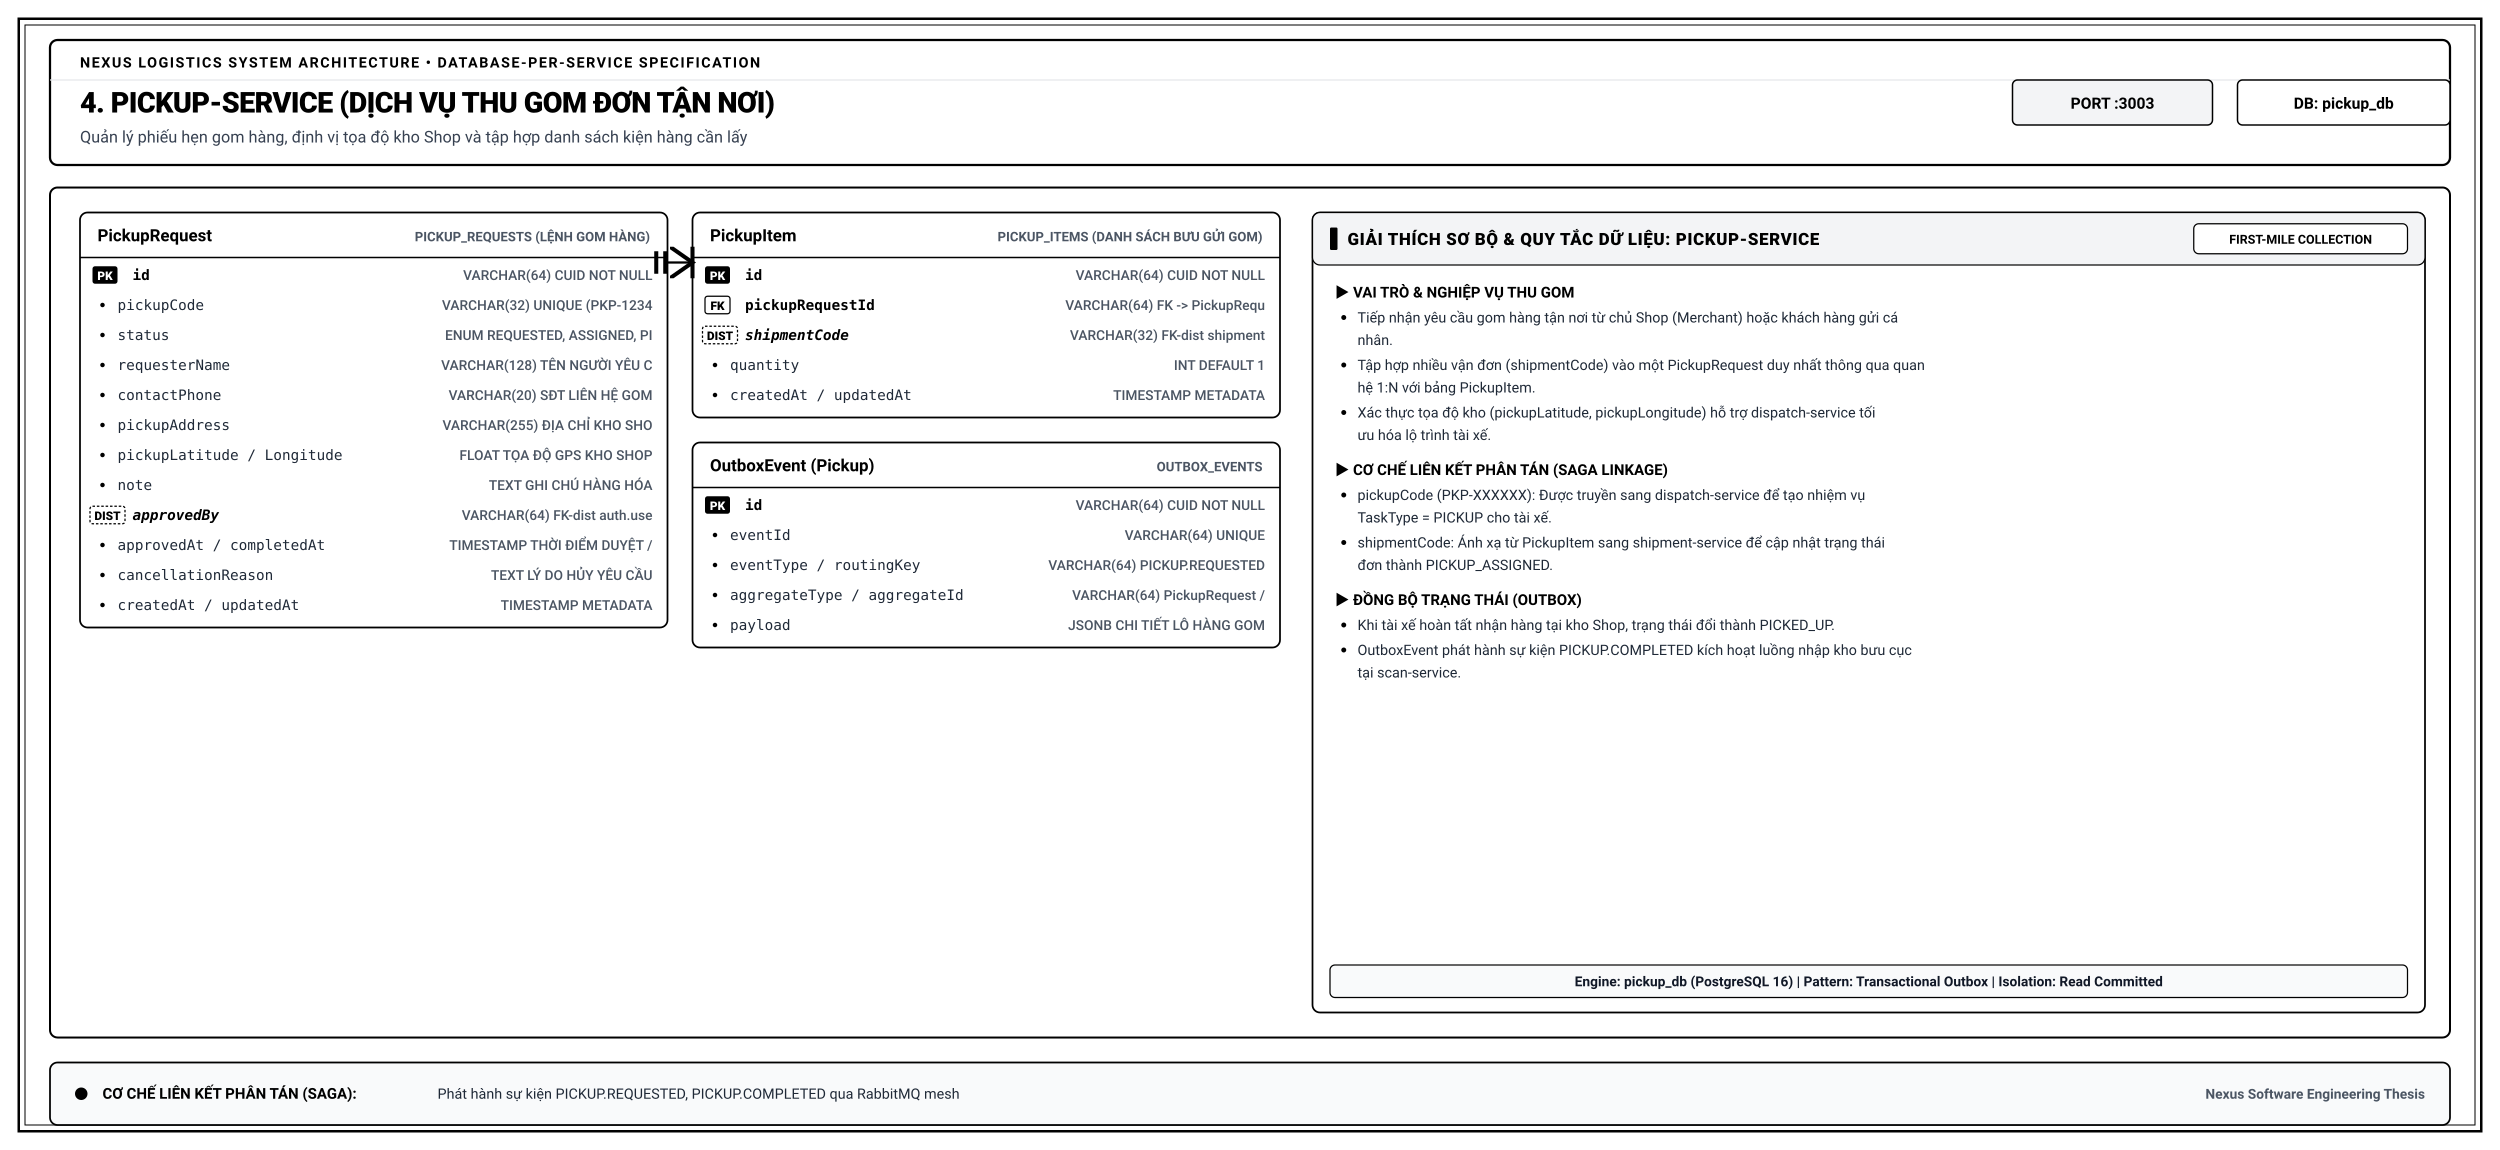
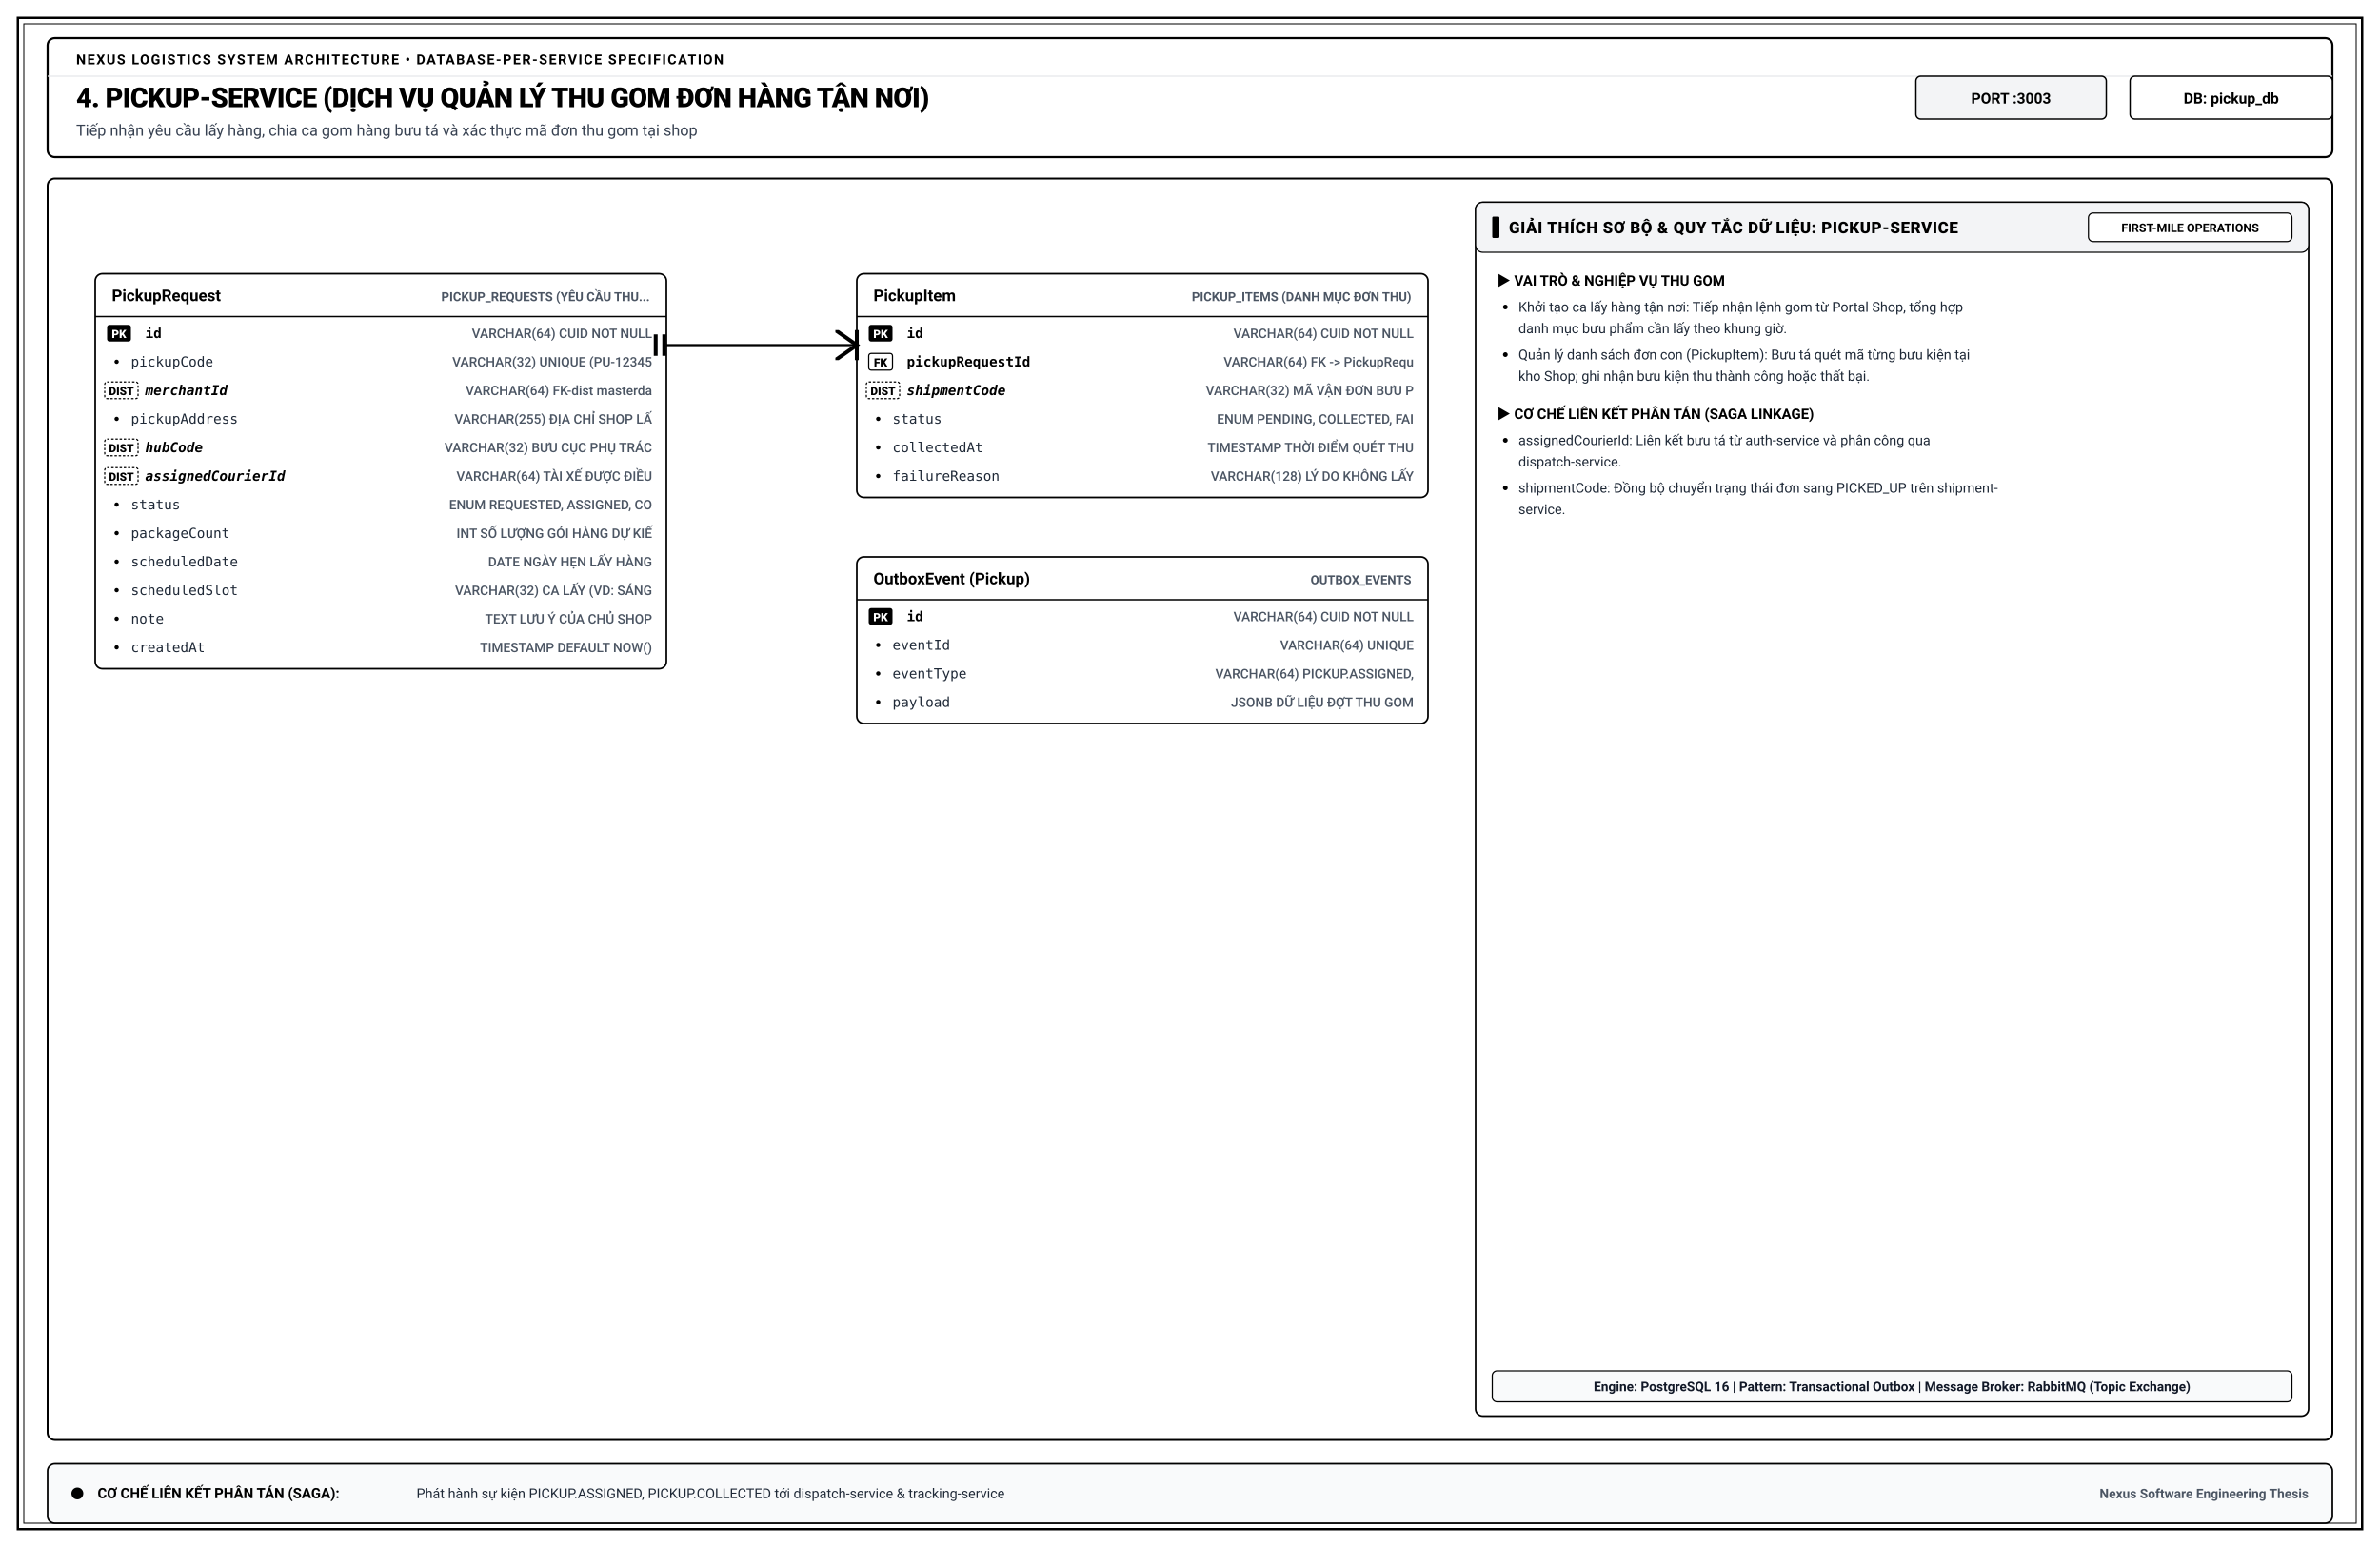
- <svg xmlns="http://www.w3.org/2000/svg" viewBox="0 0 2000 920" width="100%" height="100%" style="background:#FFFFFF;">
+ <svg xmlns="http://www.w3.org/2000/svg" viewBox="0 0 2000 1300" width="100%" height="100%" style="background:#FFFFFF;">
  <defs>
    <marker id="crow-many" markerWidth="14" markerHeight="14" refX="10" refY="7" orient="auto">
      <path d="M 0 0 L 10 7 L 0 14 M 10 0 L 10 14" stroke="#000000" stroke-width="1.8" fill="none" />
    </marker>
    <marker id="crow-one" markerWidth="14" markerHeight="14" refX="10" refY="7" orient="auto">
      <line x1="5" y1="2" x2="5" y2="12" stroke="#000000" stroke-width="1.8" />
      <line x1="9" y1="2" x2="9" y2="12" stroke="#000000" stroke-width="1.8" />
    </marker>
    <marker id="arrow-dist" markerWidth="12" markerHeight="12" refX="9" refY="6" orient="auto">
      <path d="M 0 1 L 9 6 L 0 11 z" fill="#000000" />
    </marker>
  </defs>
  <rect width="100%" height="100%" fill="#FFFFFF" />
-   <rect x="15" y="15" width="1970" height="890" fill="none" stroke="#000000" stroke-width="2" />
-   <rect x="20" y="20" width="1960" height="880" fill="none" stroke="#000000" stroke-width="0.8" />
+   <rect x="15" y="15" width="1970" height="1270" fill="none" stroke="#000000" stroke-width="2" />
+   <rect x="20" y="20" width="1960" height="1260" fill="none" stroke="#000000" stroke-width="0.8" />
  <style>
    text { font-family: -apple-system, BlinkMacSystemFont, "Segoe UI", Roboto, "Helvetica Neue", Arial, sans-serif; }
    .doc-badge { font-size: 11.5px; font-weight: 700; fill: #000000; letter-spacing: 1.2px; text-transform: uppercase; }
    .doc-title { font-size: 23px; font-weight: 800; fill: #000000; letter-spacing: -0.5px; }
    .doc-subtitle { font-size: 13px; font-weight: 400; fill: #374151; }
    
    .tbl-header { font-size: 13.5px; font-weight: 700; fill: #000000; }
    .tbl-tag { font-size: 10.5px; font-weight: 600; fill: #4B5563; text-transform: uppercase; }
    .tbl-field-pk { font-size: 11.5px; font-weight: 700; fill: #000000; font-family: ui-monospace, Menlo, monospace; }
    .tbl-field-fk { font-size: 11.5px; font-weight: 600; fill: #000000; font-family: ui-monospace, Menlo, monospace; }
    .tbl-field-dist { font-size: 11.5px; font-weight: 600; fill: #000000; font-style: italic; font-family: ui-monospace, Menlo, monospace; }
    .tbl-field-normal { font-size: 11.5px; font-weight: 500; fill: #1F2937; font-family: ui-monospace, Menlo, monospace; }
    .tbl-type { font-size: 11px; font-weight: 500; fill: #4B5563; }

    .badge-pk { font-size: 9.5px; font-weight: 800; fill: #FFFFFF; }
    .badge-fk { font-size: 9.5px; font-weight: 800; fill: #000000; }
    .badge-dist { font-size: 9.5px; font-weight: 800; fill: #000000; }

    .panel-header { font-size: 13.5px; font-weight: 800; fill: #000000; text-transform: uppercase; letter-spacing: 0.5px; }
    .panel-sec-title { font-size: 12px; font-weight: 700; fill: #000000; }
    .panel-body { font-size: 11.5px; font-weight: 400; fill: #1F2937; }
    .panel-bold { font-weight: 700; fill: #000000; }
    .panel-code { font-family: ui-monospace, Menlo, monospace; font-size: 11px; font-weight: 700; fill: #000000; }
  </style>
  <g id="Header" transform="translate(40, 32)">
    <rect width="1920" height="100" rx="6" fill="#FFFFFF" stroke="#000000" stroke-width="1.8" />
    <line x1="0" y1="32" x2="1920" y2="32" stroke="#E5E7EB" stroke-width="1" />
    <text x="24" y="22" class="doc-badge">NEXUS LOGISTICS SYSTEM ARCHITECTURE • DATABASE-PER-SERVICE SPECIFICATION</text>
-     <text x="24" y="58" class="doc-title">4. PICKUP-SERVICE (DỊCH VỤ THU GOM ĐƠN TẬN NƠI)</text>
-     <text x="24" y="82" class="doc-subtitle">Quản lý phiếu hẹn gom hàng, định vị tọa độ kho Shop và tập hợp danh sách kiện hàng cần lấy</text>
+     <text x="24" y="58" class="doc-title">4. PICKUP-SERVICE (DỊCH VỤ QUẢN LÝ THU GOM ĐƠN HÀNG TẬN NƠI)</text>
+     <text x="24" y="82" class="doc-subtitle">Tiếp nhận yêu cầu lấy hàng, chia ca gom hàng bưu tá và xác thực mã đơn thu gom tại shop</text>
    <rect x="1570" y="32" width="160" height="36" rx="4" fill="#F3F4F6" stroke="#000000" stroke-width="1.2" />
    <text x="1650" y="55" font-size="12.5" font-weight="700" fill="#000000" text-anchor="middle">PORT :3003</text>
    <rect x="1750" y="32" width="170" height="36" rx="4" fill="#FFFFFF" stroke="#000000" stroke-width="1.2" />
    <text x="1835" y="55" font-size="12.5" font-weight="700" fill="#000000" text-anchor="middle">DB: pickup_db</text>
  </g>
  <g id="ServiceBody" transform="translate(40, 150)">
-     <rect width="1920" height="680" rx="6" fill="#FFFFFF" stroke="#000000" stroke-width="1.6" />
-     <g transform="translate(24, 20)">
-       <rect width="470" height="332" rx="6" fill="#FFFFFF" stroke="#000000" stroke-width="1.4" />
-       <line x1="0" y1="36" x2="470" y2="36" stroke="#000000" stroke-width="1.2" />
+     <rect width="1920" height="1060" rx="6" fill="#FFFFFF" stroke="#000000" stroke-width="1.6" />
+     <g transform="translate(40, 80)">
+       <rect width="480" height="332" rx="6" fill="#FFFFFF" stroke="#000000" stroke-width="1.4" />
+       <line x1="0" y1="36" x2="480" y2="36" stroke="#000000" stroke-width="1.2" />
      <text x="14" y="23" class="tbl-header">PickupRequest</text>
-       <text x="456" y="23" class="tbl-tag" text-anchor="end">PICKUP_REQUESTS (LỆNH GOM HÀNG)</text>
+       <text x="466" y="23" class="tbl-tag" text-anchor="end">PICKUP_REQUESTS (YÊU CẦU THU...</text>
      <rect x="10" y="43" width="20" height="14" rx="2" fill="#000000" />
      <text x="20" y="54" class="badge-pk" text-anchor="middle">PK</text>
      <text x="42" y="54" class="tbl-field-pk">id</text>
-       <text x="458" y="54" class="tbl-type" text-anchor="end">VARCHAR(64) CUID NOT NULL</text>
+       <text x="468" y="54" class="tbl-type" text-anchor="end">VARCHAR(64) CUID NOT NULL</text>
      <circle cx="18" cy="74" r="1.8" fill="#000000" />
      <text x="30" y="78" class="tbl-field-normal">pickupCode</text>
-       <text x="458" y="78" class="tbl-type" text-anchor="end">VARCHAR(32) UNIQUE (PKP-1234</text>
-       <circle cx="18" cy="98" r="1.8" fill="#000000" />
-       <text x="30" y="102" class="tbl-field-normal">status</text>
-       <text x="458" y="102" class="tbl-type" text-anchor="end">ENUM REQUESTED, ASSIGNED, PI</text>
+       <text x="468" y="78" class="tbl-type" text-anchor="end">VARCHAR(32) UNIQUE (PU-12345</text>
+       <rect x="8" y="91" width="28" height="14" rx="2" fill="#FFFFFF" stroke="#000000" stroke-width="1" stroke-dasharray="2 1.5" />
+       <text x="22" y="102" class="badge-dist" text-anchor="middle">DIST</text>
+       <text x="42" y="102" class="tbl-field-dist">merchantId</text>
+       <text x="468" y="102" class="tbl-type" text-anchor="end">VARCHAR(64) FK-dist masterda</text>
      <circle cx="18" cy="122" r="1.8" fill="#000000" />
-       <text x="30" y="126" class="tbl-field-normal">requesterName</text>
-       <text x="458" y="126" class="tbl-type" text-anchor="end">VARCHAR(128) TÊN NGƯỜI YÊU C</text>
-       <circle cx="18" cy="146" r="1.8" fill="#000000" />
-       <text x="30" y="150" class="tbl-field-normal">contactPhone</text>
-       <text x="458" y="150" class="tbl-type" text-anchor="end">VARCHAR(20) SĐT LIÊN HỆ GOM</text>
-       <circle cx="18" cy="170" r="1.8" fill="#000000" />
-       <text x="30" y="174" class="tbl-field-normal">pickupAddress</text>
-       <text x="458" y="174" class="tbl-type" text-anchor="end">VARCHAR(255) ĐỊA CHỈ KHO SHO</text>
+       <text x="30" y="126" class="tbl-field-normal">pickupAddress</text>
+       <text x="468" y="126" class="tbl-type" text-anchor="end">VARCHAR(255) ĐỊA CHỈ SHOP LẤ</text>
+       <rect x="8" y="139" width="28" height="14" rx="2" fill="#FFFFFF" stroke="#000000" stroke-width="1" stroke-dasharray="2 1.5" />
+       <text x="22" y="150" class="badge-dist" text-anchor="middle">DIST</text>
+       <text x="42" y="150" class="tbl-field-dist">hubCode</text>
+       <text x="468" y="150" class="tbl-type" text-anchor="end">VARCHAR(32) BƯU CỤC PHỤ TRÁC</text>
+       <rect x="8" y="163" width="28" height="14" rx="2" fill="#FFFFFF" stroke="#000000" stroke-width="1" stroke-dasharray="2 1.5" />
+       <text x="22" y="174" class="badge-dist" text-anchor="middle">DIST</text>
+       <text x="42" y="174" class="tbl-field-dist">assignedCourierId</text>
+       <text x="468" y="174" class="tbl-type" text-anchor="end">VARCHAR(64) TÀI XẾ ĐƯỢC ĐIỀU</text>
      <circle cx="18" cy="194" r="1.8" fill="#000000" />
-       <text x="30" y="198" class="tbl-field-normal">pickupLatitude / Longitude</text>
-       <text x="458" y="198" class="tbl-type" text-anchor="end">FLOAT TỌA ĐỘ GPS KHO SHOP</text>
+       <text x="30" y="198" class="tbl-field-normal">status</text>
+       <text x="468" y="198" class="tbl-type" text-anchor="end">ENUM REQUESTED, ASSIGNED, CO</text>
      <circle cx="18" cy="218" r="1.8" fill="#000000" />
-       <text x="30" y="222" class="tbl-field-normal">note</text>
-       <text x="458" y="222" class="tbl-type" text-anchor="end">TEXT GHI CHÚ HÀNG HÓA</text>
-       <rect x="8" y="235" width="28" height="14" rx="2" fill="#FFFFFF" stroke="#000000" stroke-width="1" stroke-dasharray="2 1.5" />
-       <text x="22" y="246" class="badge-dist" text-anchor="middle">DIST</text>
-       <text x="42" y="246" class="tbl-field-dist">approvedBy</text>
-       <text x="458" y="246" class="tbl-type" text-anchor="end">VARCHAR(64) FK-dist auth.use</text>
+       <text x="30" y="222" class="tbl-field-normal">packageCount</text>
+       <text x="468" y="222" class="tbl-type" text-anchor="end">INT SỐ LƯỢNG GÓI HÀNG DỰ KIẾ</text>
+       <circle cx="18" cy="242" r="1.8" fill="#000000" />
+       <text x="30" y="246" class="tbl-field-normal">scheduledDate</text>
+       <text x="468" y="246" class="tbl-type" text-anchor="end">DATE NGÀY HẸN LẤY HÀNG</text>
      <circle cx="18" cy="266" r="1.8" fill="#000000" />
-       <text x="30" y="270" class="tbl-field-normal">approvedAt / completedAt</text>
-       <text x="458" y="270" class="tbl-type" text-anchor="end">TIMESTAMP THỜI ĐIỂM DUYỆT /</text>
+       <text x="30" y="270" class="tbl-field-normal">scheduledSlot</text>
+       <text x="468" y="270" class="tbl-type" text-anchor="end">VARCHAR(32) CA LẤY (VD: SÁNG</text>
      <circle cx="18" cy="290" r="1.8" fill="#000000" />
-       <text x="30" y="294" class="tbl-field-normal">cancellationReason</text>
-       <text x="458" y="294" class="tbl-type" text-anchor="end">TEXT LÝ DO HỦY YÊU CẦU</text>
+       <text x="30" y="294" class="tbl-field-normal">note</text>
+       <text x="468" y="294" class="tbl-type" text-anchor="end">TEXT LƯU Ý CỦA CHỦ SHOP</text>
      <circle cx="18" cy="314" r="1.8" fill="#000000" />
-       <text x="30" y="318" class="tbl-field-normal">createdAt / updatedAt</text>
-       <text x="458" y="318" class="tbl-type" text-anchor="end">TIMESTAMP METADATA</text>
+       <text x="30" y="318" class="tbl-field-normal">createdAt</text>
+       <text x="468" y="318" class="tbl-type" text-anchor="end">TIMESTAMP DEFAULT NOW()</text>
    </g>
-     <g transform="translate(514, 20)">
-       <rect width="470" height="164" rx="6" fill="#FFFFFF" stroke="#000000" stroke-width="1.4" />
-       <line x1="0" y1="36" x2="470" y2="36" stroke="#000000" stroke-width="1.2" />
+     <g transform="translate(680, 80)">
+       <rect width="480" height="188" rx="6" fill="#FFFFFF" stroke="#000000" stroke-width="1.4" />
+       <line x1="0" y1="36" x2="480" y2="36" stroke="#000000" stroke-width="1.2" />
      <text x="14" y="23" class="tbl-header">PickupItem</text>
-       <text x="456" y="23" class="tbl-tag" text-anchor="end">PICKUP_ITEMS (DANH SÁCH BƯU GỬI GOM)</text>
+       <text x="466" y="23" class="tbl-tag" text-anchor="end">PICKUP_ITEMS (DANH MỤC ĐƠN THU)</text>
      <rect x="10" y="43" width="20" height="14" rx="2" fill="#000000" />
      <text x="20" y="54" class="badge-pk" text-anchor="middle">PK</text>
      <text x="42" y="54" class="tbl-field-pk">id</text>
-       <text x="458" y="54" class="tbl-type" text-anchor="end">VARCHAR(64) CUID NOT NULL</text>
+       <text x="468" y="54" class="tbl-type" text-anchor="end">VARCHAR(64) CUID NOT NULL</text>
      <rect x="10" y="67" width="20" height="14" rx="2" fill="#FFFFFF" stroke="#000000" stroke-width="1" />
      <text x="20" y="78" class="badge-fk" text-anchor="middle">FK</text>
      <text x="42" y="78" class="tbl-field-fk">pickupRequestId</text>
-       <text x="458" y="78" class="tbl-type" text-anchor="end">VARCHAR(64) FK -&gt; PickupRequ</text>
+       <text x="468" y="78" class="tbl-type" text-anchor="end">VARCHAR(64) FK -&gt; PickupRequ</text>
      <rect x="8" y="91" width="28" height="14" rx="2" fill="#FFFFFF" stroke="#000000" stroke-width="1" stroke-dasharray="2 1.5" />
      <text x="22" y="102" class="badge-dist" text-anchor="middle">DIST</text>
      <text x="42" y="102" class="tbl-field-dist">shipmentCode</text>
-       <text x="458" y="102" class="tbl-type" text-anchor="end">VARCHAR(32) FK-dist shipment</text>
+       <text x="468" y="102" class="tbl-type" text-anchor="end">VARCHAR(32) MÃ VẬN ĐƠN BƯU P</text>
      <circle cx="18" cy="122" r="1.8" fill="#000000" />
-       <text x="30" y="126" class="tbl-field-normal">quantity</text>
-       <text x="458" y="126" class="tbl-type" text-anchor="end">INT DEFAULT 1</text>
+       <text x="30" y="126" class="tbl-field-normal">status</text>
+       <text x="468" y="126" class="tbl-type" text-anchor="end">ENUM PENDING, COLLECTED, FAI</text>
      <circle cx="18" cy="146" r="1.8" fill="#000000" />
-       <text x="30" y="150" class="tbl-field-normal">createdAt / updatedAt</text>
-       <text x="458" y="150" class="tbl-type" text-anchor="end">TIMESTAMP METADATA</text>
+       <text x="30" y="150" class="tbl-field-normal">collectedAt</text>
+       <text x="468" y="150" class="tbl-type" text-anchor="end">TIMESTAMP THỜI ĐIỂM QUÉT THU</text>
+       <circle cx="18" cy="170" r="1.8" fill="#000000" />
+       <text x="30" y="174" class="tbl-field-normal">failureReason</text>
+       <text x="468" y="174" class="tbl-type" text-anchor="end">VARCHAR(128) LÝ DO KHÔNG LẤY</text>
    </g>
-     <g transform="translate(514, 204)">
-       <rect width="470" height="164" rx="6" fill="#FFFFFF" stroke="#000000" stroke-width="1.4" />
-       <line x1="0" y1="36" x2="470" y2="36" stroke="#000000" stroke-width="1.2" />
+     <g transform="translate(680, 318)">
+       <rect width="480" height="140" rx="6" fill="#FFFFFF" stroke="#000000" stroke-width="1.4" />
+       <line x1="0" y1="36" x2="480" y2="36" stroke="#000000" stroke-width="1.2" />
      <text x="14" y="23" class="tbl-header">OutboxEvent (Pickup)</text>
-       <text x="456" y="23" class="tbl-tag" text-anchor="end">OUTBOX_EVENTS</text>
+       <text x="466" y="23" class="tbl-tag" text-anchor="end">OUTBOX_EVENTS</text>
      <rect x="10" y="43" width="20" height="14" rx="2" fill="#000000" />
      <text x="20" y="54" class="badge-pk" text-anchor="middle">PK</text>
      <text x="42" y="54" class="tbl-field-pk">id</text>
-       <text x="458" y="54" class="tbl-type" text-anchor="end">VARCHAR(64) CUID NOT NULL</text>
+       <text x="468" y="54" class="tbl-type" text-anchor="end">VARCHAR(64) CUID NOT NULL</text>
      <circle cx="18" cy="74" r="1.8" fill="#000000" />
      <text x="30" y="78" class="tbl-field-normal">eventId</text>
-       <text x="458" y="78" class="tbl-type" text-anchor="end">VARCHAR(64) UNIQUE</text>
+       <text x="468" y="78" class="tbl-type" text-anchor="end">VARCHAR(64) UNIQUE</text>
      <circle cx="18" cy="98" r="1.8" fill="#000000" />
-       <text x="30" y="102" class="tbl-field-normal">eventType / routingKey</text>
-       <text x="458" y="102" class="tbl-type" text-anchor="end">VARCHAR(64) PICKUP.REQUESTED</text>
+       <text x="30" y="102" class="tbl-field-normal">eventType</text>
+       <text x="468" y="102" class="tbl-type" text-anchor="end">VARCHAR(64) PICKUP.ASSIGNED,</text>
      <circle cx="18" cy="122" r="1.8" fill="#000000" />
-       <text x="30" y="126" class="tbl-field-normal">aggregateType / aggregateId</text>
-       <text x="458" y="126" class="tbl-type" text-anchor="end">VARCHAR(64) PickupRequest /</text>
-       <circle cx="18" cy="146" r="1.8" fill="#000000" />
-       <text x="30" y="150" class="tbl-field-normal">payload</text>
-       <text x="458" y="150" class="tbl-type" text-anchor="end">JSONB CHI TIẾT LÔ HÀNG GOM</text>
+       <text x="30" y="126" class="tbl-field-normal">payload</text>
+       <text x="468" y="126" class="tbl-type" text-anchor="end">JSONB DỮ LIỆU ĐỢT THU GOM</text>
    </g>
-     <path d="M 494 60 L 514 60" stroke="#000000" stroke-width="1.8" fill="none" marker-start="url(#crow-one)" marker-end="url(#crow-many)" />
-     <g transform="translate(1010, 20)">
-       <rect width="890" height="640" rx="6" fill="#FFFFFF" stroke="#000000" stroke-width="1.4" />
-       <rect x="0" y="0" width="890" height="42" rx="6" fill="#F3F4F6" stroke="#000000" stroke-width="1" />
+     <path d="M 520 140 L 680 140" stroke="#000000" stroke-width="1.8" fill="none" marker-start="url(#crow-one)" marker-end="url(#crow-many)" />
+     <g transform="translate(1200, 20)">
+       <rect width="700" height="1020" rx="6" fill="#FFFFFF" stroke="#000000" stroke-width="1.4" />
+       <rect x="0" y="0" width="700" height="42" rx="6" fill="#F3F4F6" stroke="#000000" stroke-width="1" />
      <rect x="14" y="12" width="6" height="18" rx="1" fill="#000000" />
      <text x="28" y="26" class="panel-header">GIẢI THÍCH SƠ BỘ &amp; QUY TẮC DỮ LIỆU: PICKUP-SERVICE</text>
-       <rect x="705" y="9" width="171" height="24" rx="4" fill="#FFFFFF" stroke="#000000" stroke-width="1" />
-       <text x="790.5" y="25" font-size="10" font-weight="700" fill="#000000" text-anchor="middle">FIRST-MILE COLLECTION</text>
-       <text x="18" y="68" class="panel-sec-title">▶ VAI TRÒ &amp; NGHIỆP VỤ THU GOM</text>
-       <circle cx="25" cy="84" r="2" fill="#000000" />
-       <text x="36" y="88" class="panel-body">Tiếp nhận yêu cầu gom hàng tận nơi từ chủ Shop (Merchant) hoặc khách hàng gửi cá</text>
-       <text x="36" y="106" class="panel-body">nhân.</text>
-       <circle cx="25" cy="122" r="2" fill="#000000" />
-       <text x="36" y="126" class="panel-body">Tập hợp nhiều vận đơn (shipmentCode) vào một PickupRequest duy nhất thông qua quan</text>
-       <text x="36" y="144" class="panel-body">hệ 1:N với bảng PickupItem.</text>
-       <circle cx="25" cy="160" r="2" fill="#000000" />
-       <text x="36" y="164" class="panel-body">Xác thực tọa độ kho (pickupLatitude, pickupLongitude) hỗ trợ dispatch-service tối</text>
-       <text x="36" y="182" class="panel-body">ưu hóa lộ trình tài xế.</text>
-       <text x="18" y="210" class="panel-sec-title">▶ CƠ CHẾ LIÊN KẾT PHÂN TÁN (SAGA LINKAGE)</text>
-       <circle cx="25" cy="226" r="2" fill="#000000" />
-       <text x="36" y="230" class="panel-body">pickupCode (PKP-XXXXXX): Được truyền sang dispatch-service để tạo nhiệm vụ</text>
-       <text x="36" y="248" class="panel-body">TaskType = PICKUP cho tài xế.</text>
-       <circle cx="25" cy="264" r="2" fill="#000000" />
-       <text x="36" y="268" class="panel-body">shipmentCode: Ánh xạ từ PickupItem sang shipment-service để cập nhật trạng thái</text>
-       <text x="36" y="286" class="panel-body">đơn thành PICKUP_ASSIGNED.</text>
-       <text x="18" y="314" class="panel-sec-title">▶ ĐỒNG BỘ TRẠNG THÁI (OUTBOX)</text>
-       <circle cx="25" cy="330" r="2" fill="#000000" />
-       <text x="36" y="334" class="panel-body">Khi tài xế hoàn tất nhận hàng tại kho Shop, trạng thái đổi thành PICKED_UP.</text>
-       <circle cx="25" cy="350" r="2" fill="#000000" />
-       <text x="36" y="354" class="panel-body">OutboxEvent phát hành sự kiện PICKUP.COMPLETED kích hoạt luồng nhập kho bưu cục</text>
-       <text x="36" y="372" class="panel-body">tại scan-service.</text>
-       <rect x="14" y="602" width="862" height="26" rx="4" fill="#F9FAFB" stroke="#000000" stroke-width="1" />
-       <text x="445.0" y="619" font-size="11" font-weight="600" fill="#111827" text-anchor="middle">Engine: pickup_db (PostgreSQL 16) | Pattern: Transactional Outbox | Isolation: Read Committed</text>
+       <rect x="515" y="9" width="171" height="24" rx="4" fill="#FFFFFF" stroke="#000000" stroke-width="1" />
+       <text x="600.5" y="25" font-size="10" font-weight="700" fill="#000000" text-anchor="middle">FIRST-MILE OPERATIONS</text>
+       <text x="18" y="70" class="panel-sec-title">▶ VAI TRÒ &amp; NGHIỆP VỤ THU GOM</text>
+       <circle cx="25" cy="88" r="2" fill="#000000" />
+       <text x="36" y="92" class="panel-body">Khởi tạo ca lấy hàng tận nơi: Tiếp nhận lệnh gom từ Portal Shop, tổng hợp</text>
+       <text x="36" y="110" class="panel-body">danh mục bưu phẩm cần lấy theo khung giờ.</text>
+       <circle cx="25" cy="128" r="2" fill="#000000" />
+       <text x="36" y="132" class="panel-body">Quản lý danh sách đơn con (PickupItem): Bưu tá quét mã từng bưu kiện tại</text>
+       <text x="36" y="150" class="panel-body">kho Shop; ghi nhận bưu kiện thu thành công hoặc thất bại.</text>
+       <text x="18" y="182" class="panel-sec-title">▶ CƠ CHẾ LIÊN KẾT PHÂN TÁN (SAGA LINKAGE)</text>
+       <circle cx="25" cy="200" r="2" fill="#000000" />
+       <text x="36" y="204" class="panel-body">assignedCourierId: Liên kết bưu tá từ auth-service và phân công qua</text>
+       <text x="36" y="222" class="panel-body">dispatch-service.</text>
+       <circle cx="25" cy="240" r="2" fill="#000000" />
+       <text x="36" y="244" class="panel-body">shipmentCode: Đồng bộ chuyển trạng thái đơn sang PICKED_UP trên shipment-</text>
+       <text x="36" y="262" class="panel-body">service.</text>
+       <rect x="14" y="982" width="672" height="26" rx="4" fill="#F9FAFB" stroke="#000000" stroke-width="1" />
+       <text x="350.0" y="999" font-size="11" font-weight="600" fill="#111827" text-anchor="middle">Engine: PostgreSQL 16 | Pattern: Transactional Outbox | Message Broker: RabbitMQ (Topic Exchange)</text>
    </g>
  </g>
-   <g id="FooterSaga" transform="translate(40, 850)">
+   <g id="FooterSaga" transform="translate(40, 1230)">
    <rect width="1920" height="50" rx="6" fill="#F9FAFB" stroke="#000000" stroke-width="1.4" />
    <circle cx="25" cy="25" r="5" fill="#000000" />
    <text x="42" y="29" font-size="12" font-weight="700" fill="#000000">CƠ CHẾ LIÊN KẾT PHÂN TÁN (SAGA):</text>
-     <text x="310" y="29" font-size="11.5" fill="#1F2937">Phát hành sự kiện PICKUP.REQUESTED, PICKUP.COMPLETED qua RabbitMQ mesh</text>
+     <text x="310" y="29" font-size="11.5" fill="#1F2937">Phát hành sự kiện PICKUP.ASSIGNED, PICKUP.COLLECTED tới dispatch-service &amp; tracking-service</text>
    <text x="1900" y="29" font-size="11" font-weight="600" fill="#4B5563" text-anchor="end">Nexus Software Engineering Thesis</text>
  </g>
</svg>
